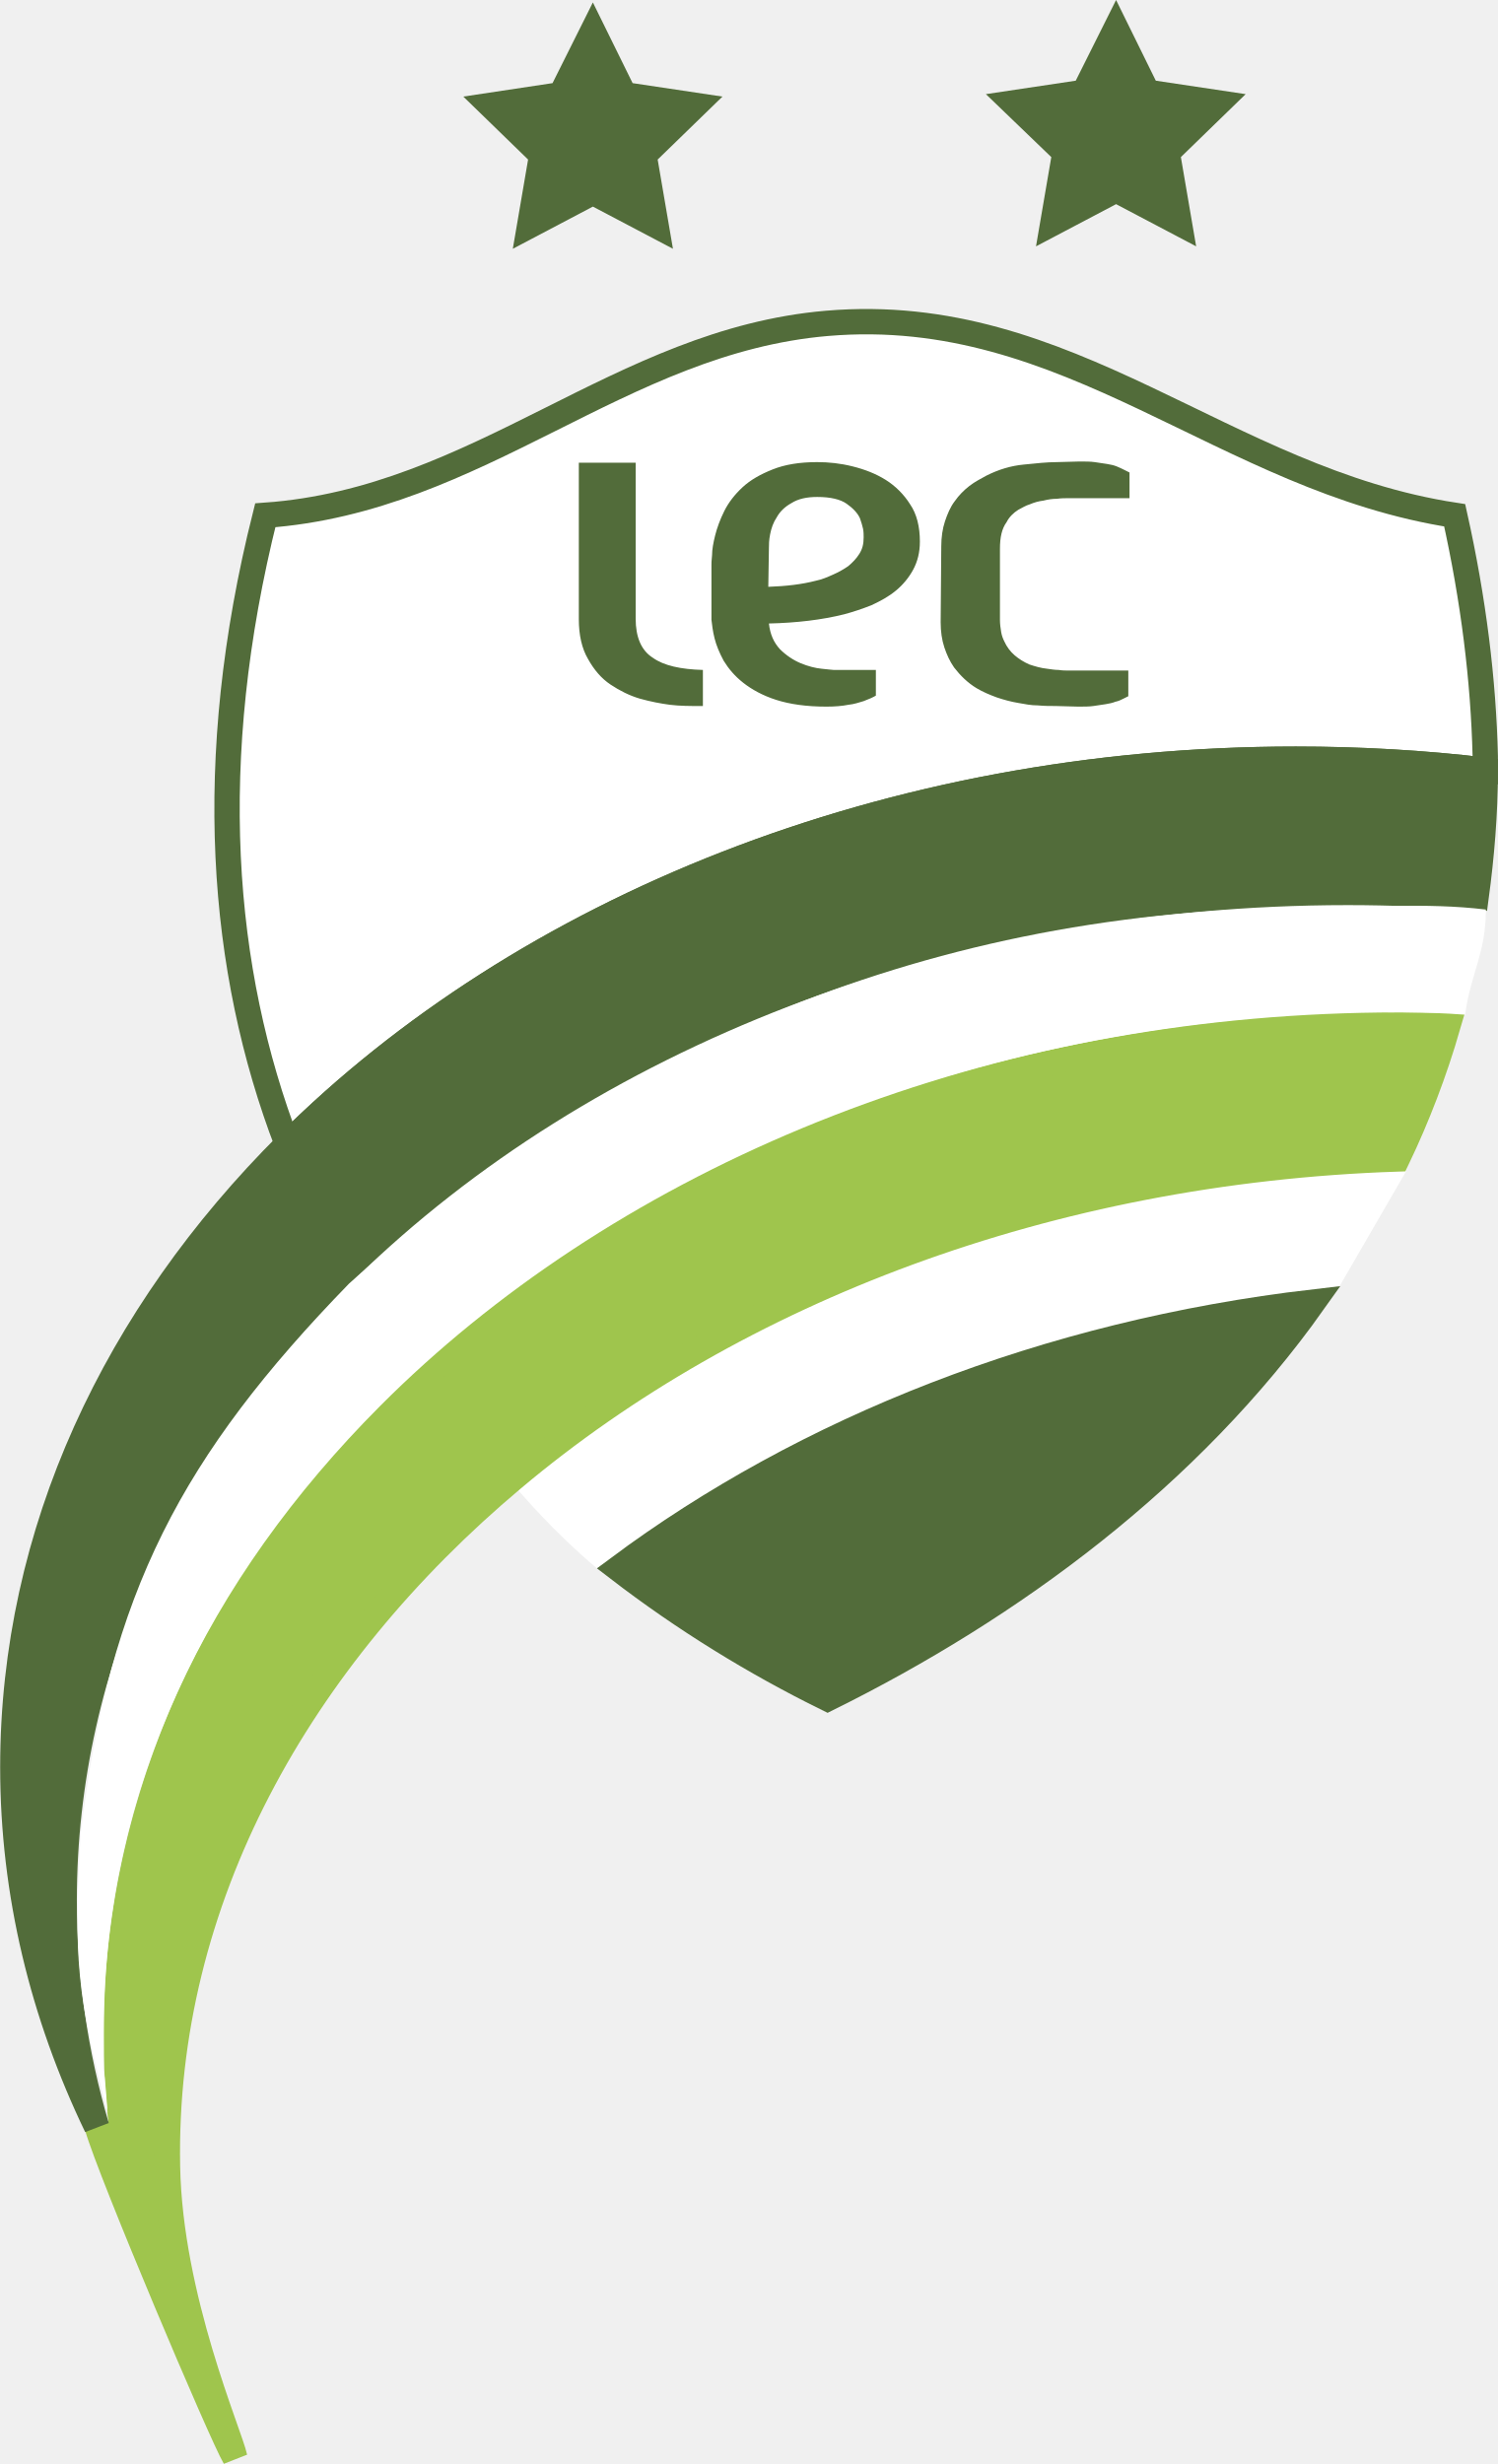
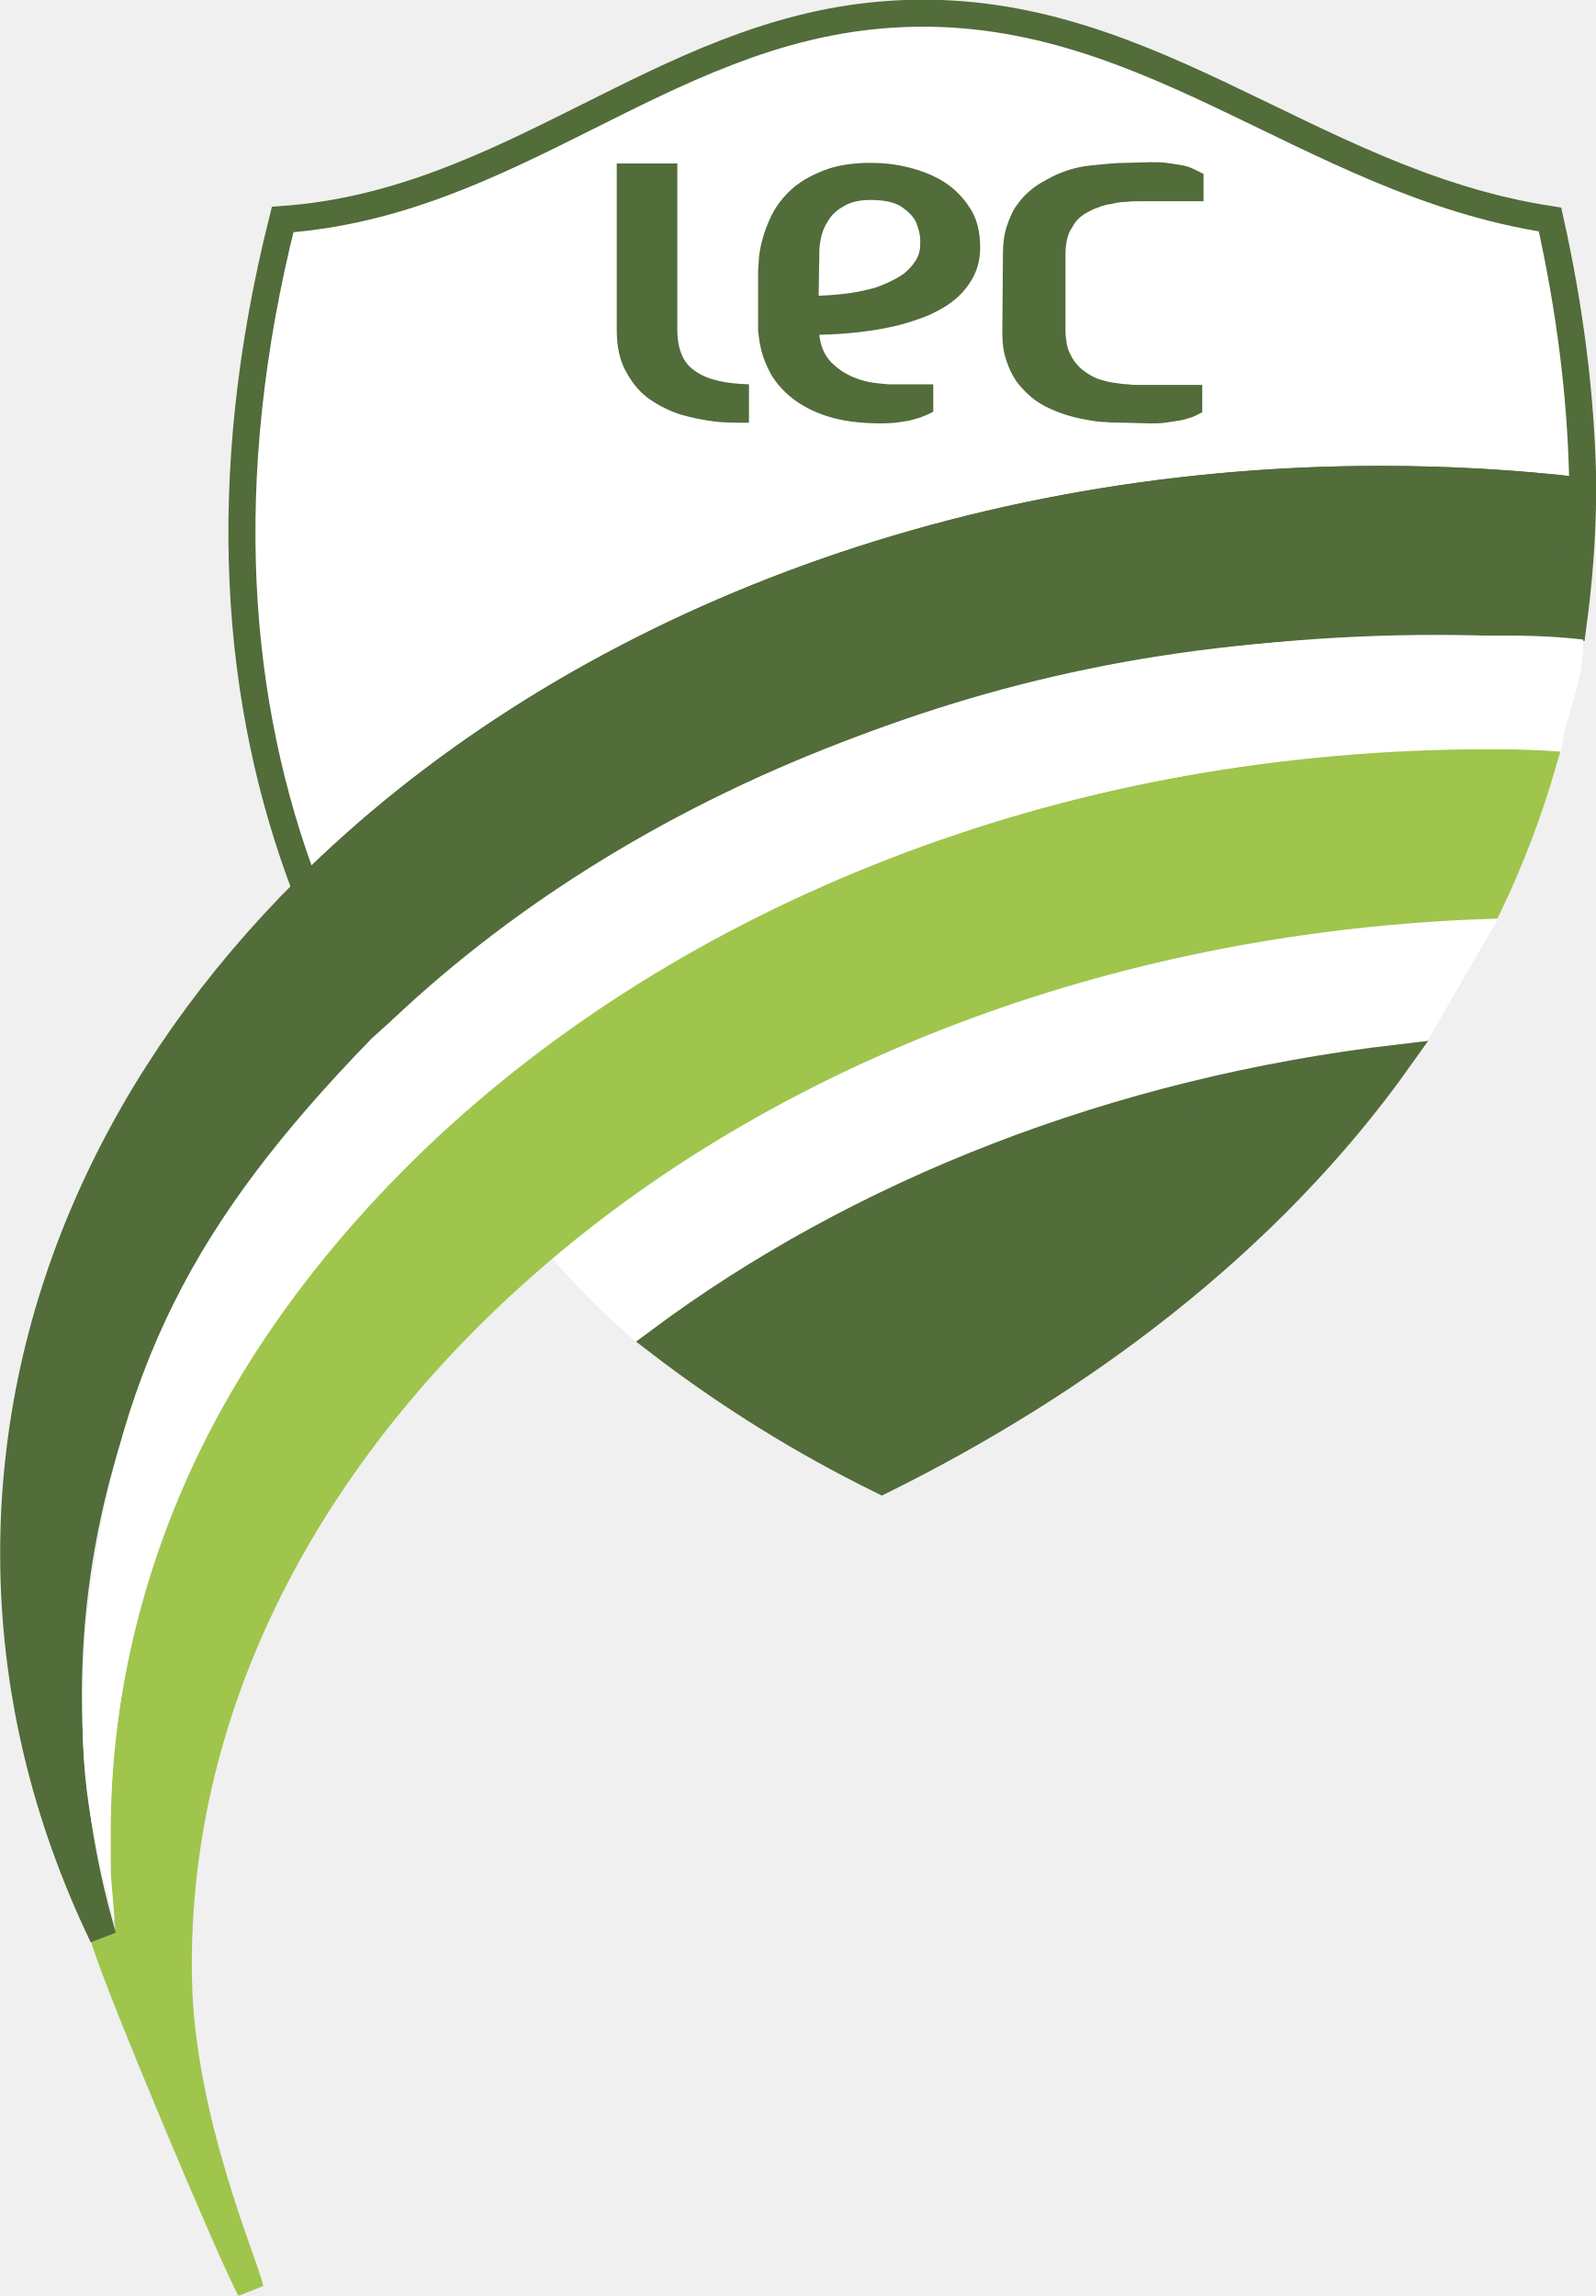
- <svg xmlns="http://www.w3.org/2000/svg" id="Layer_1" viewBox="-177.5 197 245 403.1">
-   <style>.st0{fill:#FFFFFF;} .st1{fill:#526C3A;} .st2{fill:none;stroke:#526C3A;stroke-width:4.146;} .st3{fill:#9FC54D;} .st4{fill:none;stroke:#9FC54D;stroke-width:4.146;}</style>
-   <g id="Camada_1">
-     <path class="st0" d="M-129.8 381.4s20.8 47.7 50 72.2l121.3-45.9 11-19 13.2-42.9-3-24.5-192.5 60.1z" />
-     <path class="st1" d="M-80.5 197.4l6.5 13.2 14.7 2.2-10.6 10.3 2.5 14.6-13.1-6.9-13.1 6.9 2.5-14.6-10.6-10.3 14.6-2.2z" />
-     <path class="st0" d="M34.5 321.2c10.5 0 20.9.6 31 1.8v-2.3c-.3-12.4-1.9-25.5-5-39.4-37.9-5.8-62.9-34.8-102.7-31.4-34 2.9-56.8 28.9-91.9 31.4-10.1 40.2-7.3 74.4 3.6 102.9 38.6-38.4 98.1-63 165-63z" />
-     <path class="st2" d="M34.5 321.2c10.5 0 20.9.6 31 1.8v-2.3c-.3-12.4-1.9-25.5-5-39.4-37.9-5.8-62.9-34.8-102.7-31.4-34 2.9-56.8 28.9-91.9 31.4-10.1 40.2-7.3 74.4 3.6 102.9 38.6-38.4 98.1-63 165-63z" />
-     <path class="st3" d="M-139.1 599c-.8-3.8-10.6-26-11-47.6-.8-43.5 21.5-83.1 56.5-112.5 36.5-30.7 87.7-50.4 144.7-52.3 3.3-6.9 6.1-14.2 8.3-21.8-2.7-.1-5.4-.1-8.1-.1-63.9 0-121.2 22.5-159.6 57.9-31.3 28.8-50.2 66.2-50.2 107.1 0 8.8.9 17.4 2.6 25.8-2-3.5-3.9-7-5.7-10.6 2.1 7.4 20.4 50.6 22.5 54.1" />
-     <path class="st4" d="M-139.1 599c-.8-3.8-10.6-26-11-47.6-.8-43.5 21.5-83.1 56.5-112.5 36.5-30.7 87.7-50.4 144.7-52.3 3.3-6.9 6.1-14.2 8.3-21.8-2.7-.1-5.4-.1-8.1-.1-63.9 0-121.2 22.5-159.6 57.9-31.3 28.8-50.2 66.2-50.2 107.1 0 8.8.9 17.4 2.6 25.8-2-3.5-3.9-7-5.7-10.6 2.1 7.4 20.4 50.6 22.5 54.1z" />
-     <path class="st1" d="M43 343c7.1 0 14.1.3 21 .8.9-6.7 1.5-13.6 1.5-20.8-10.1-1.2-20.5-1.8-31-1.8-66.9 0-126.5 24.6-164.9 62.9-28.2 28.1-45 63.5-45 102 0 20.7 4.9 40.5 13.7 58.8-3.5-11.9-5.3-24.3-5.3-37 0-39.2 17.4-75.1 46.4-103.4C-82.1 367-23.1 343 43 343" />
-     <path class="st2" d="M43 343c7.1 0 14.1.3 21 .8.9-6.7 1.5-13.6 1.5-20.8-10.1-1.2-20.5-1.8-31-1.8-66.9 0-126.5 24.6-164.9 62.9-28.2 28.1-45 63.5-45 102 0 20.7 4.9 40.5 13.7 58.8-3.5-11.9-5.3-24.3-5.3-37 0-39.2 17.4-75.1 46.4-103.4C-82.1 367-23.1 343 43 343z" />
-     <path class="st1" d="M-42.1 474.9C-12 460 17.1 438.6 37.4 410c-43.8 5.1-83.2 20.8-113.8 43.6 10.8 8.3 22.3 15.4 34.3 21.3" />
-     <path class="st2" d="M-42.1 474.9C-12 460 17.1 438.6 37.4 410c-43.8 5.1-83.2 20.8-113.8 43.6 10.8 8.3 22.3 15.4 34.3 21.3z" />
-     <path class="st1" d="M-62.5 312.5h-1.6s-2.3 0-3.8-.2-3.1-.5-4.9-1c-1.7-.5-3.3-1.3-4.8-2.3s-2.7-2.4-3.7-4.2c-1-1.7-1.5-3.9-1.5-6.5v-25.6h9.3v25.5c0 3 .9 5.2 2.8 6.4 1.8 1.3 4.6 1.9 8.2 2v5.9zm10.7-19.5c2.9-.1 5.5-.4 7.8-1 1-.2 1.9-.6 2.8-1 .9-.4 1.8-.9 2.5-1.4.7-.6 1.3-1.2 1.8-2s.7-1.6.7-2.7c0-.4 0-.9-.1-1.4s-.3-1.1-.5-1.7c-.4-.9-1.2-1.7-2.2-2.4-1-.7-2.6-1.1-4.8-1.1-1.7 0-3.1.3-4.2 1-1.1.6-1.9 1.4-2.4 2.3-.6.9-.9 1.8-1.1 2.8-.2 1-.2 1.7-.2 2.3l-.1 6.3zm24.8-7.4c0 1.8-.4 3.3-1.1 4.6-.7 1.3-1.7 2.5-2.8 3.4-1.2 1-2.5 1.7-4 2.4-1.5.6-3 1.1-4.5 1.5-3.6.9-7.8 1.4-12.3 1.5.2 1.8.8 3.1 1.8 4.2 1 1 2.2 1.8 3.4 2.3s2.4.8 3.4.9c1.1.1 1.7.2 2 .2h6.9v4.2c-.5.3-1.2.6-2 .9-.7.2-1.5.5-2.5.6-1 .2-2.2.3-3.6.3-3.3 0-6-.4-8.2-1.1s-4-1.7-5.4-2.8c-1.4-1.1-2.4-2.3-3.2-3.6-.7-1.3-1.2-2.5-1.5-3.7s-.4-2.2-.5-3v-9c0-.2 0-.7.1-1.6 0-.9.2-2 .5-3.2s.8-2.6 1.5-4 1.7-2.7 3-3.9c1.3-1.2 2.9-2.1 4.9-2.9s4.4-1.2 7.3-1.2c1.9 0 3.8.2 5.8.7s3.8 1.2 5.4 2.2c1.6 1 3 2.4 4 4 1.1 1.6 1.6 3.7 1.6 6.1zm3.5.8c0-1.5.2-2.9.6-4.1s.9-2.4 1.6-3.3c.7-1 1.5-1.8 2.4-2.5s1.9-1.2 2.8-1.7c2-1 4-1.6 6.1-1.8 2-.2 3.8-.4 5.4-.4l3.7-.1c1 0 1.8 0 2.5.1l2 .3c.6.1 1.1.2 1.6.4s.9.4 1.3.6l.8.4v4.2h-9.9c-.6 0-1.3 0-2 .1-.7 0-1.4.1-2.2.3-.8.1-1.5.3-2.2.6-.7.2-1.3.6-1.9.9-.8.5-1.5 1.2-1.9 2-.8 1.1-1.1 2.5-1.1 4.4v11.6c0 .7.1 1.4.2 2 .1.6.3 1.1.5 1.5.4.9 1 1.7 1.7 2.3.7.6 1.5 1.1 2.4 1.5.9.3 1.9.6 2.9.7.7.1 1.3.2 1.9.2.6.1 1.2.1 1.7.1h9.7v4.2l-.8.4c-.4.2-.8.4-1.3.5-.5.2-1 .3-1.6.4l-2 .3c-.7.1-1.5.1-2.5.1l-3.7-.1c-.9 0-1.8 0-2.9-.1-1.1 0-2.1-.2-3.2-.4-1.2-.2-2.3-.5-3.5-.9-1.1-.4-2.3-.9-3.3-1.5-1.5-.9-2.7-2.1-3.7-3.4-.7-1-1.2-2.1-1.6-3.3-.4-1.2-.6-2.6-.6-4.1l.1-12.4z" />
-     <path class="st0" d="M42.9 362.6c6.9 0 12.6-.1 19.3.4.9-6.7 3.4-10 3.4-17.2-9.8-1.2-20.2-.3-30.4-.3-63.4.6-115.4 25.2-155.6 61.5-27.3 28.1-39.3 50.6-43.9 90-1.2 20.2-.6 26.5 4.4 45.6-.9-12.7-.6-1-.6-13.7 0-39.2 17-73.6 45.2-101.9 37.3-37.4 94.1-62.3 158.2-64.4" />
-     <path class="st1" d="M5.1 197l6.5 13.2 14.7 2.2-10.6 10.3 2.5 14.6-13.1-6.9-13.1 6.9 2.5-14.6-10.7-10.3 14.7-2.2z" />
-   </g>
+ <svg xmlns="http://www.w3.org/2000/svg" viewBox="-360.5 443.5 245 352.5">
+   <path fill="#FFF" d="M-312.8 577.3s20.8 47.7 50 72.2l121.3-45.9 11-19 13.2-42.9-3-24.5-192.5 60.1z" />
+   <path fill="#FFF" d="M-148.5 517.1c10.5 0 20.9.6 31 1.8v-2.3c-.3-12.4-1.9-25.5-5-39.4-37.9-5.8-62.9-34.8-102.7-31.4-34 2.9-56.8 28.9-91.9 31.4-10.1 40.2-7.3 74.4 3.6 102.9 38.6-38.4 98.1-63 165-63z" />
+   <path fill="none" stroke="#526C3A" stroke-width="4.15" d="M-148.5 517.1c10.5 0 20.9.6 31 1.8v-2.3c-.3-12.4-1.9-25.5-5-39.4-37.9-5.8-62.9-34.8-102.7-31.4-34 2.9-56.8 28.9-91.9 31.4-10.1 40.2-7.3 74.4 3.6 102.9 38.6-38.4 98.1-63 165-63z" />
+   <path fill="#9FC54D" d="M-322.1 794.9c-.8-3.8-10.6-26-11-47.6-.8-43.5 21.5-83.1 56.5-112.5 36.5-30.7 87.7-50.4 144.7-52.3 3.3-6.9 6.1-14.2 8.3-21.8-2.7-.1-5.4-.1-8.1-.1-63.9 0-121.2 22.5-159.6 57.9-31.3 28.8-50.2 66.2-50.2 107.1 0 8.8.9 17.4 2.6 25.8-2-3.5-3.9-7-5.7-10.6 2.1 7.4 20.4 50.6 22.5 54.1" />
+   <path fill="none" stroke="#9FC54D" stroke-width="4.15" d="M-322.1 794.9c-.8-3.8-10.6-26-11-47.6-.8-43.5 21.5-83.1 56.5-112.5 36.5-30.7 87.7-50.4 144.7-52.3 3.3-6.9 6.1-14.2 8.3-21.8-2.7-.1-5.4-.1-8.1-.1-63.9 0-121.2 22.5-159.6 57.9-31.3 28.8-50.2 66.2-50.2 107.1 0 8.8.9 17.4 2.6 25.8-2-3.5-3.9-7-5.7-10.6 2.1 7.4 20.4 50.6 22.5 54.1z" />
+   <path fill="#526C3A" d="M-140 538.9c7.1 0 14.1.3 21 .8.9-6.7 1.5-13.6 1.5-20.8-10.1-1.2-20.5-1.8-31-1.8-66.9 0-126.5 24.6-164.9 62.9-28.2 28.1-45 63.5-45 102 0 20.7 4.9 40.5 13.7 58.8-3.5-11.9-5.3-24.3-5.3-37 0-39.2 17.4-75.1 46.4-103.4 38.5-37.5 97.5-61.5 163.6-61.5" />
+   <path fill="none" stroke="#526C3A" stroke-width="4.15" d="M-140 538.9c7.1 0 14.1.3 21 .8.9-6.7 1.5-13.6 1.5-20.8-10.1-1.2-20.5-1.8-31-1.8-66.9 0-126.5 24.6-164.9 62.9-28.2 28.1-45 63.5-45 102 0 20.7 4.9 40.5 13.7 58.8-3.5-11.9-5.3-24.3-5.3-37 0-39.2 17.4-75.1 46.4-103.4 38.5-37.5 97.5-61.5 163.6-61.5z" />
+   <path fill="#526C3A" d="M-225.1 670.8c30.1-14.9 59.2-36.3 79.5-64.9-43.8 5.1-83.2 20.8-113.8 43.6 10.8 8.3 22.3 15.4 34.3 21.3" />
+   <path fill="none" stroke="#526C3A" stroke-width="4.15" d="M-225.1 670.8c30.1-14.9 59.2-36.3 79.5-64.9-43.8 5.1-83.2 20.8-113.8 43.6 10.8 8.3 22.3 15.4 34.3 21.3z" />
+   <path fill="#526C3A" d="M-245.5 508.4h-1.6s-2.3 0-3.8-.2-3.1-.5-4.9-1c-1.7-.5-3.3-1.3-4.8-2.3s-2.7-2.4-3.7-4.2c-1-1.7-1.5-3.9-1.5-6.5v-25.6h9.3v25.5c0 3 .9 5.2 2.8 6.4 1.8 1.3 4.6 1.9 8.2 2v5.9zm10.7-19.5c2.9-.1 5.5-.4 7.8-1 1-.2 1.9-.6 2.8-1s1.8-.9 2.5-1.4c.7-.6 1.3-1.2 1.8-2s.7-1.6.7-2.7c0-.4 0-.9-.1-1.4-.1-.5-.3-1.1-.5-1.7-.4-.9-1.2-1.7-2.2-2.4-1-.7-2.6-1.1-4.8-1.1-1.7 0-3.1.3-4.2 1-1.1.6-1.9 1.4-2.4 2.3-.6.9-.9 1.8-1.1 2.8s-.2 1.7-.2 2.3l-.1 6.3zm24.8-7.4c0 1.8-.4 3.3-1.1 4.6-.7 1.3-1.7 2.5-2.8 3.4-1.2 1-2.5 1.7-4 2.4-1.5.6-3 1.1-4.5 1.5-3.6.9-7.8 1.4-12.3 1.5.2 1.8.8 3.1 1.8 4.2 1 1 2.2 1.8 3.4 2.3s2.4.8 3.4.9c1.1.1 1.7.2 2 .2h6.9v4.2c-.5.3-1.2.6-2 .9-.7.2-1.5.5-2.5.6-1 .2-2.2.3-3.6.3-3.3 0-6-.4-8.2-1.1-2.2-.7-4-1.7-5.4-2.8-1.4-1.1-2.4-2.3-3.2-3.6-.7-1.3-1.2-2.5-1.5-3.7-.3-1.2-.4-2.2-.5-3v-9c0-.2 0-.7.1-1.6 0-.9.2-2 .5-3.2s.8-2.6 1.5-4 1.7-2.7 3-3.9c1.3-1.2 2.9-2.1 4.9-2.9s4.4-1.2 7.3-1.2c1.9 0 3.8.2 5.8.7s3.8 1.2 5.4 2.2c1.6 1 3 2.4 4 4 1.1 1.6 1.6 3.7 1.6 6.1zm3.5.8c0-1.5.2-2.9.6-4.1.4-1.2.9-2.4 1.6-3.3.7-1 1.5-1.8 2.4-2.5.9-.7 1.9-1.2 2.8-1.7 2-1 4-1.6 6.1-1.8 2-.2 3.8-.4 5.4-.4l3.7-.1c1 0 1.8 0 2.5.1l2 .3c.6.1 1.1.2 1.6.4s.9.4 1.3.6l.8.4v4.2h-9.9c-.6 0-1.3 0-2 .1-.7 0-1.4.1-2.2.3-.8.1-1.5.3-2.2.6-.7.2-1.3.6-1.9.9-.8.5-1.5 1.2-1.9 2-.8 1.1-1.1 2.5-1.1 4.4v11.6c0 .7.1 1.4.2 2s.3 1.1.5 1.5c.4.9 1 1.7 1.7 2.3.7.6 1.5 1.1 2.4 1.5.9.3 1.9.6 2.9.7.7.1 1.3.2 1.9.2.6.1 1.2.1 1.7.1h9.7v4.2l-.8.4c-.4.2-.8.4-1.3.5-.5.2-1 .3-1.6.4l-2 .3c-.7.1-1.5.1-2.5.1l-3.7-.1c-.9 0-1.8 0-2.9-.1-1.1 0-2.1-.2-3.2-.4-1.2-.2-2.3-.5-3.5-.9-1.1-.4-2.3-.9-3.3-1.5-1.5-.9-2.7-2.1-3.7-3.4-.7-1-1.2-2.1-1.6-3.3-.4-1.2-.6-2.6-.6-4.1l.1-12.4z" />
+   <path fill="#FFF" d="M-140.1 558.5c6.9 0 12.6-.1 19.3.4.9-6.7 3.4-10 3.4-17.2-9.8-1.2-20.2-.3-30.4-.3-63.4.6-115.4 25.2-155.6 61.5-27.3 28.1-39.3 50.6-43.9 90-1.2 20.2-.6 26.5 4.4 45.6-.9-12.7-.6-1-.6-13.7 0-39.2 17-73.6 45.2-101.9 37.3-37.4 94.1-62.3 158.2-64.4" />
</svg>
